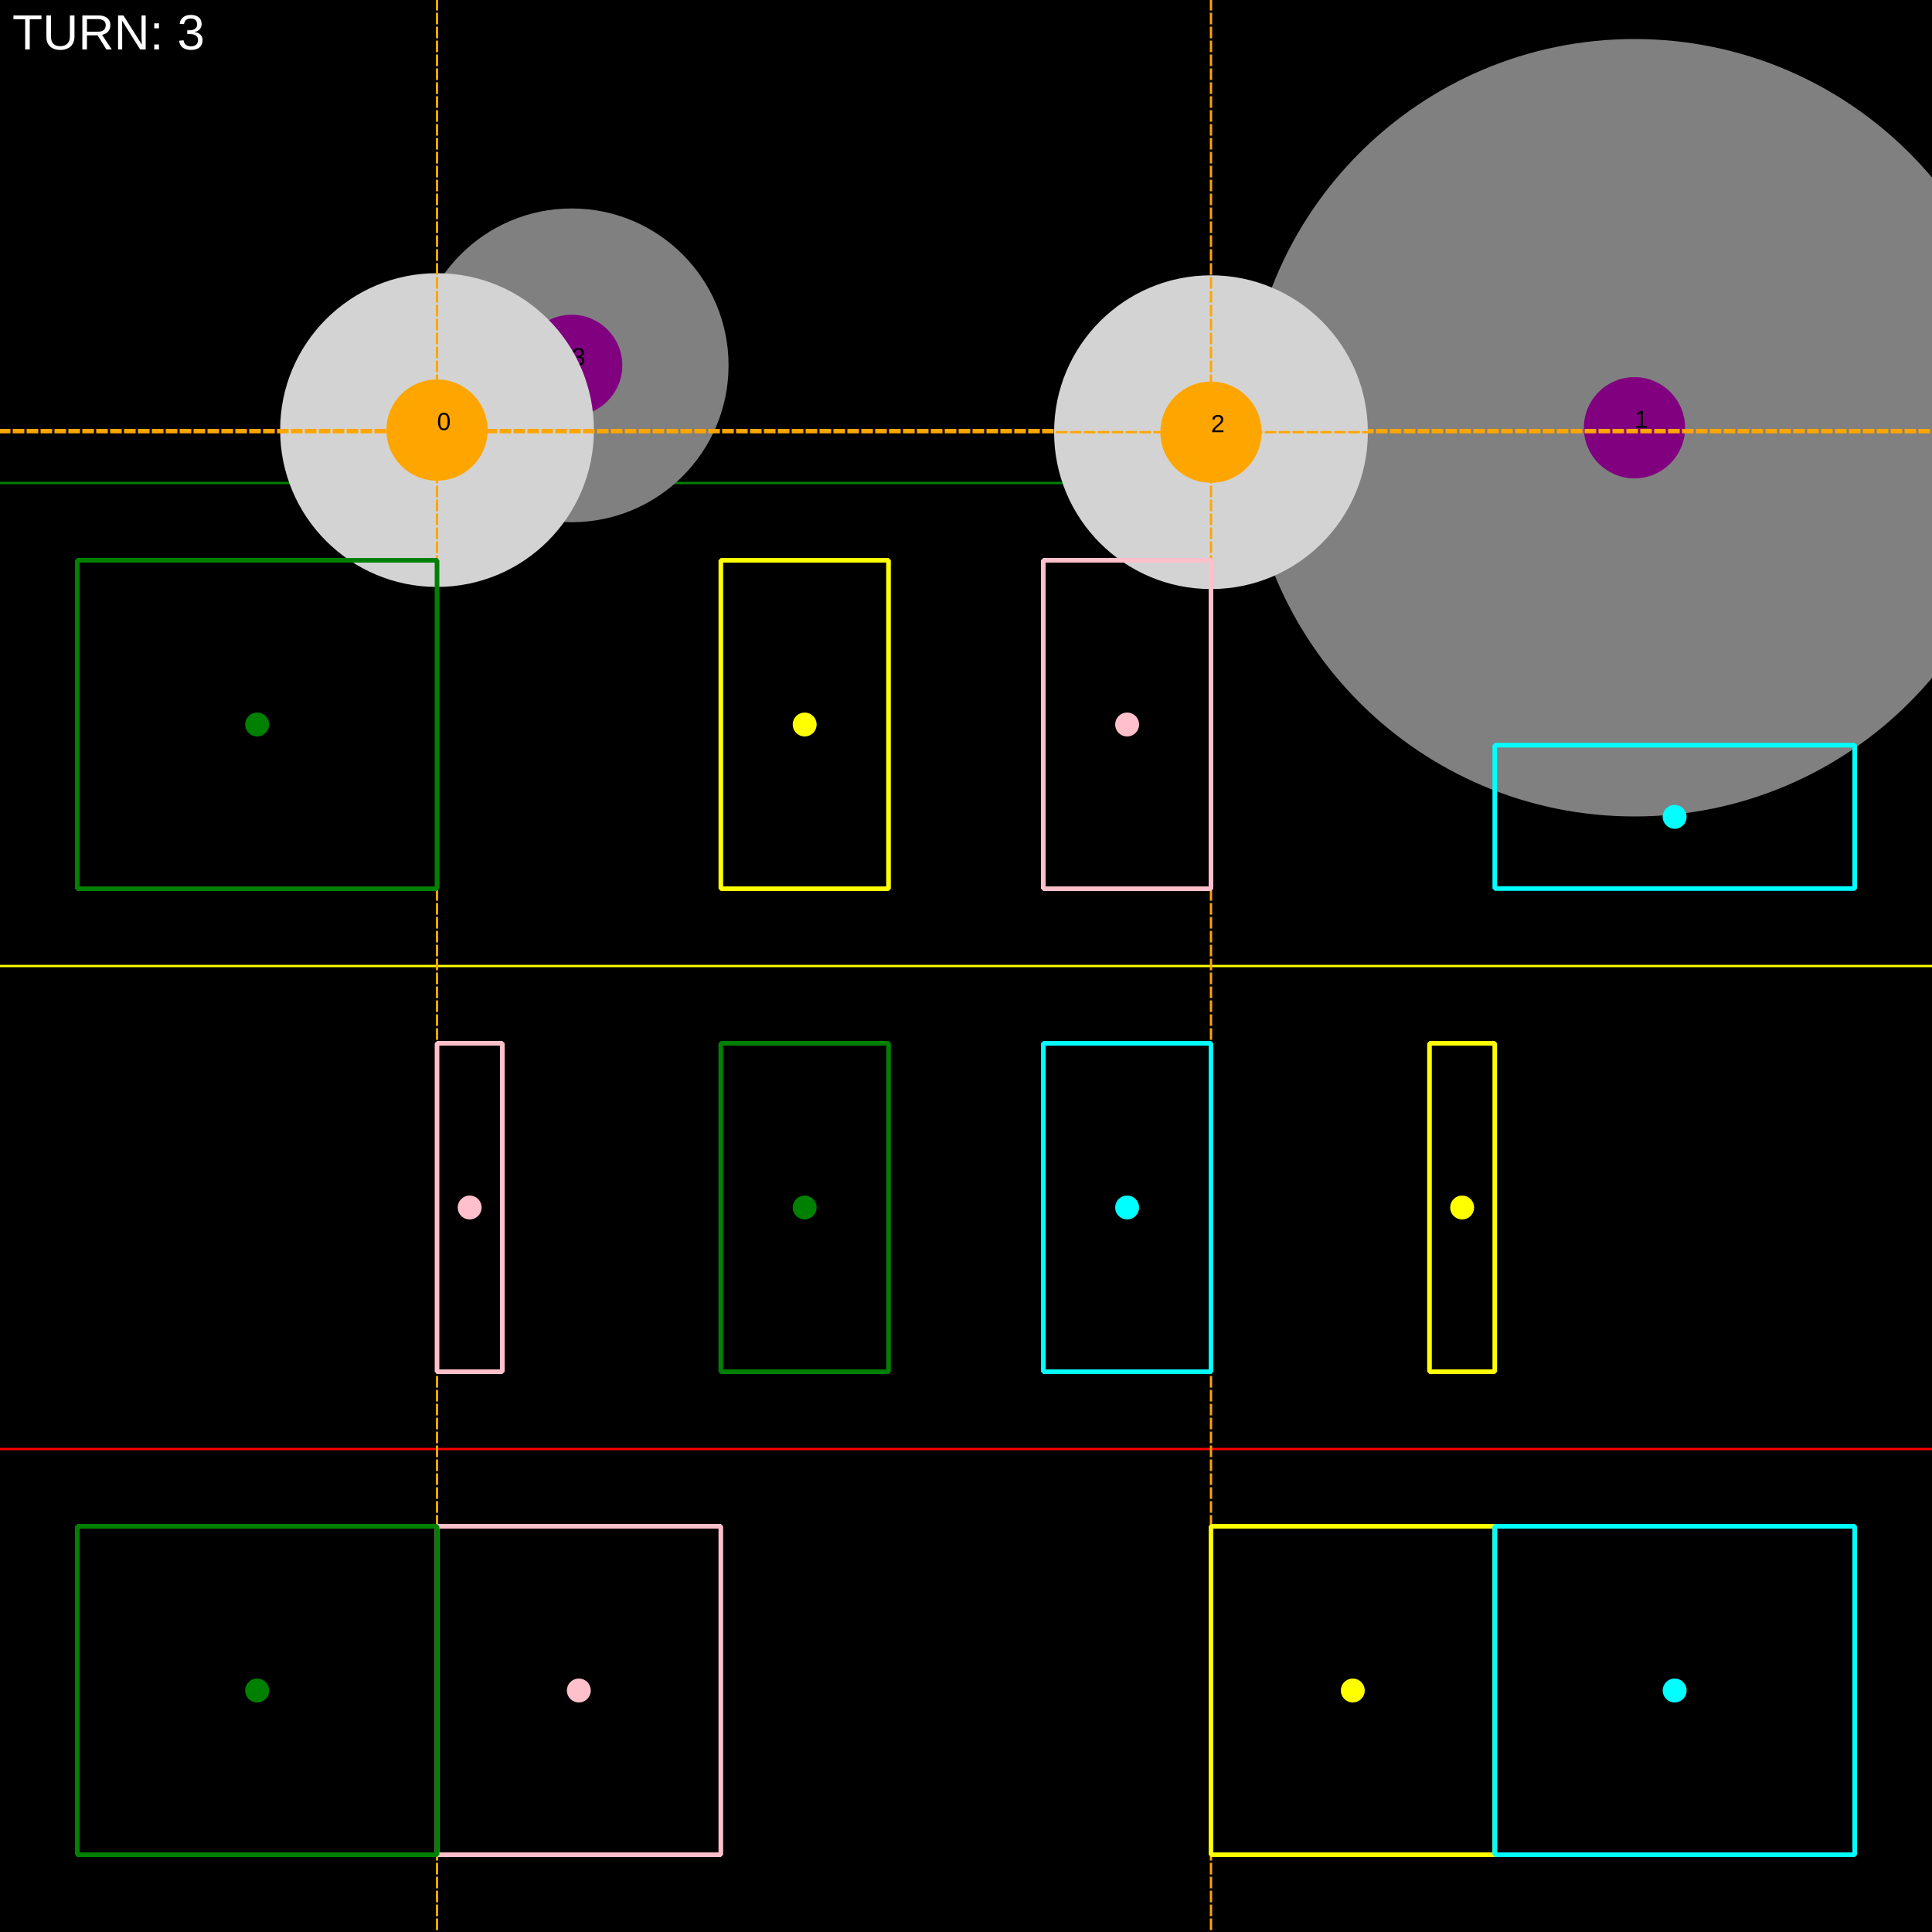
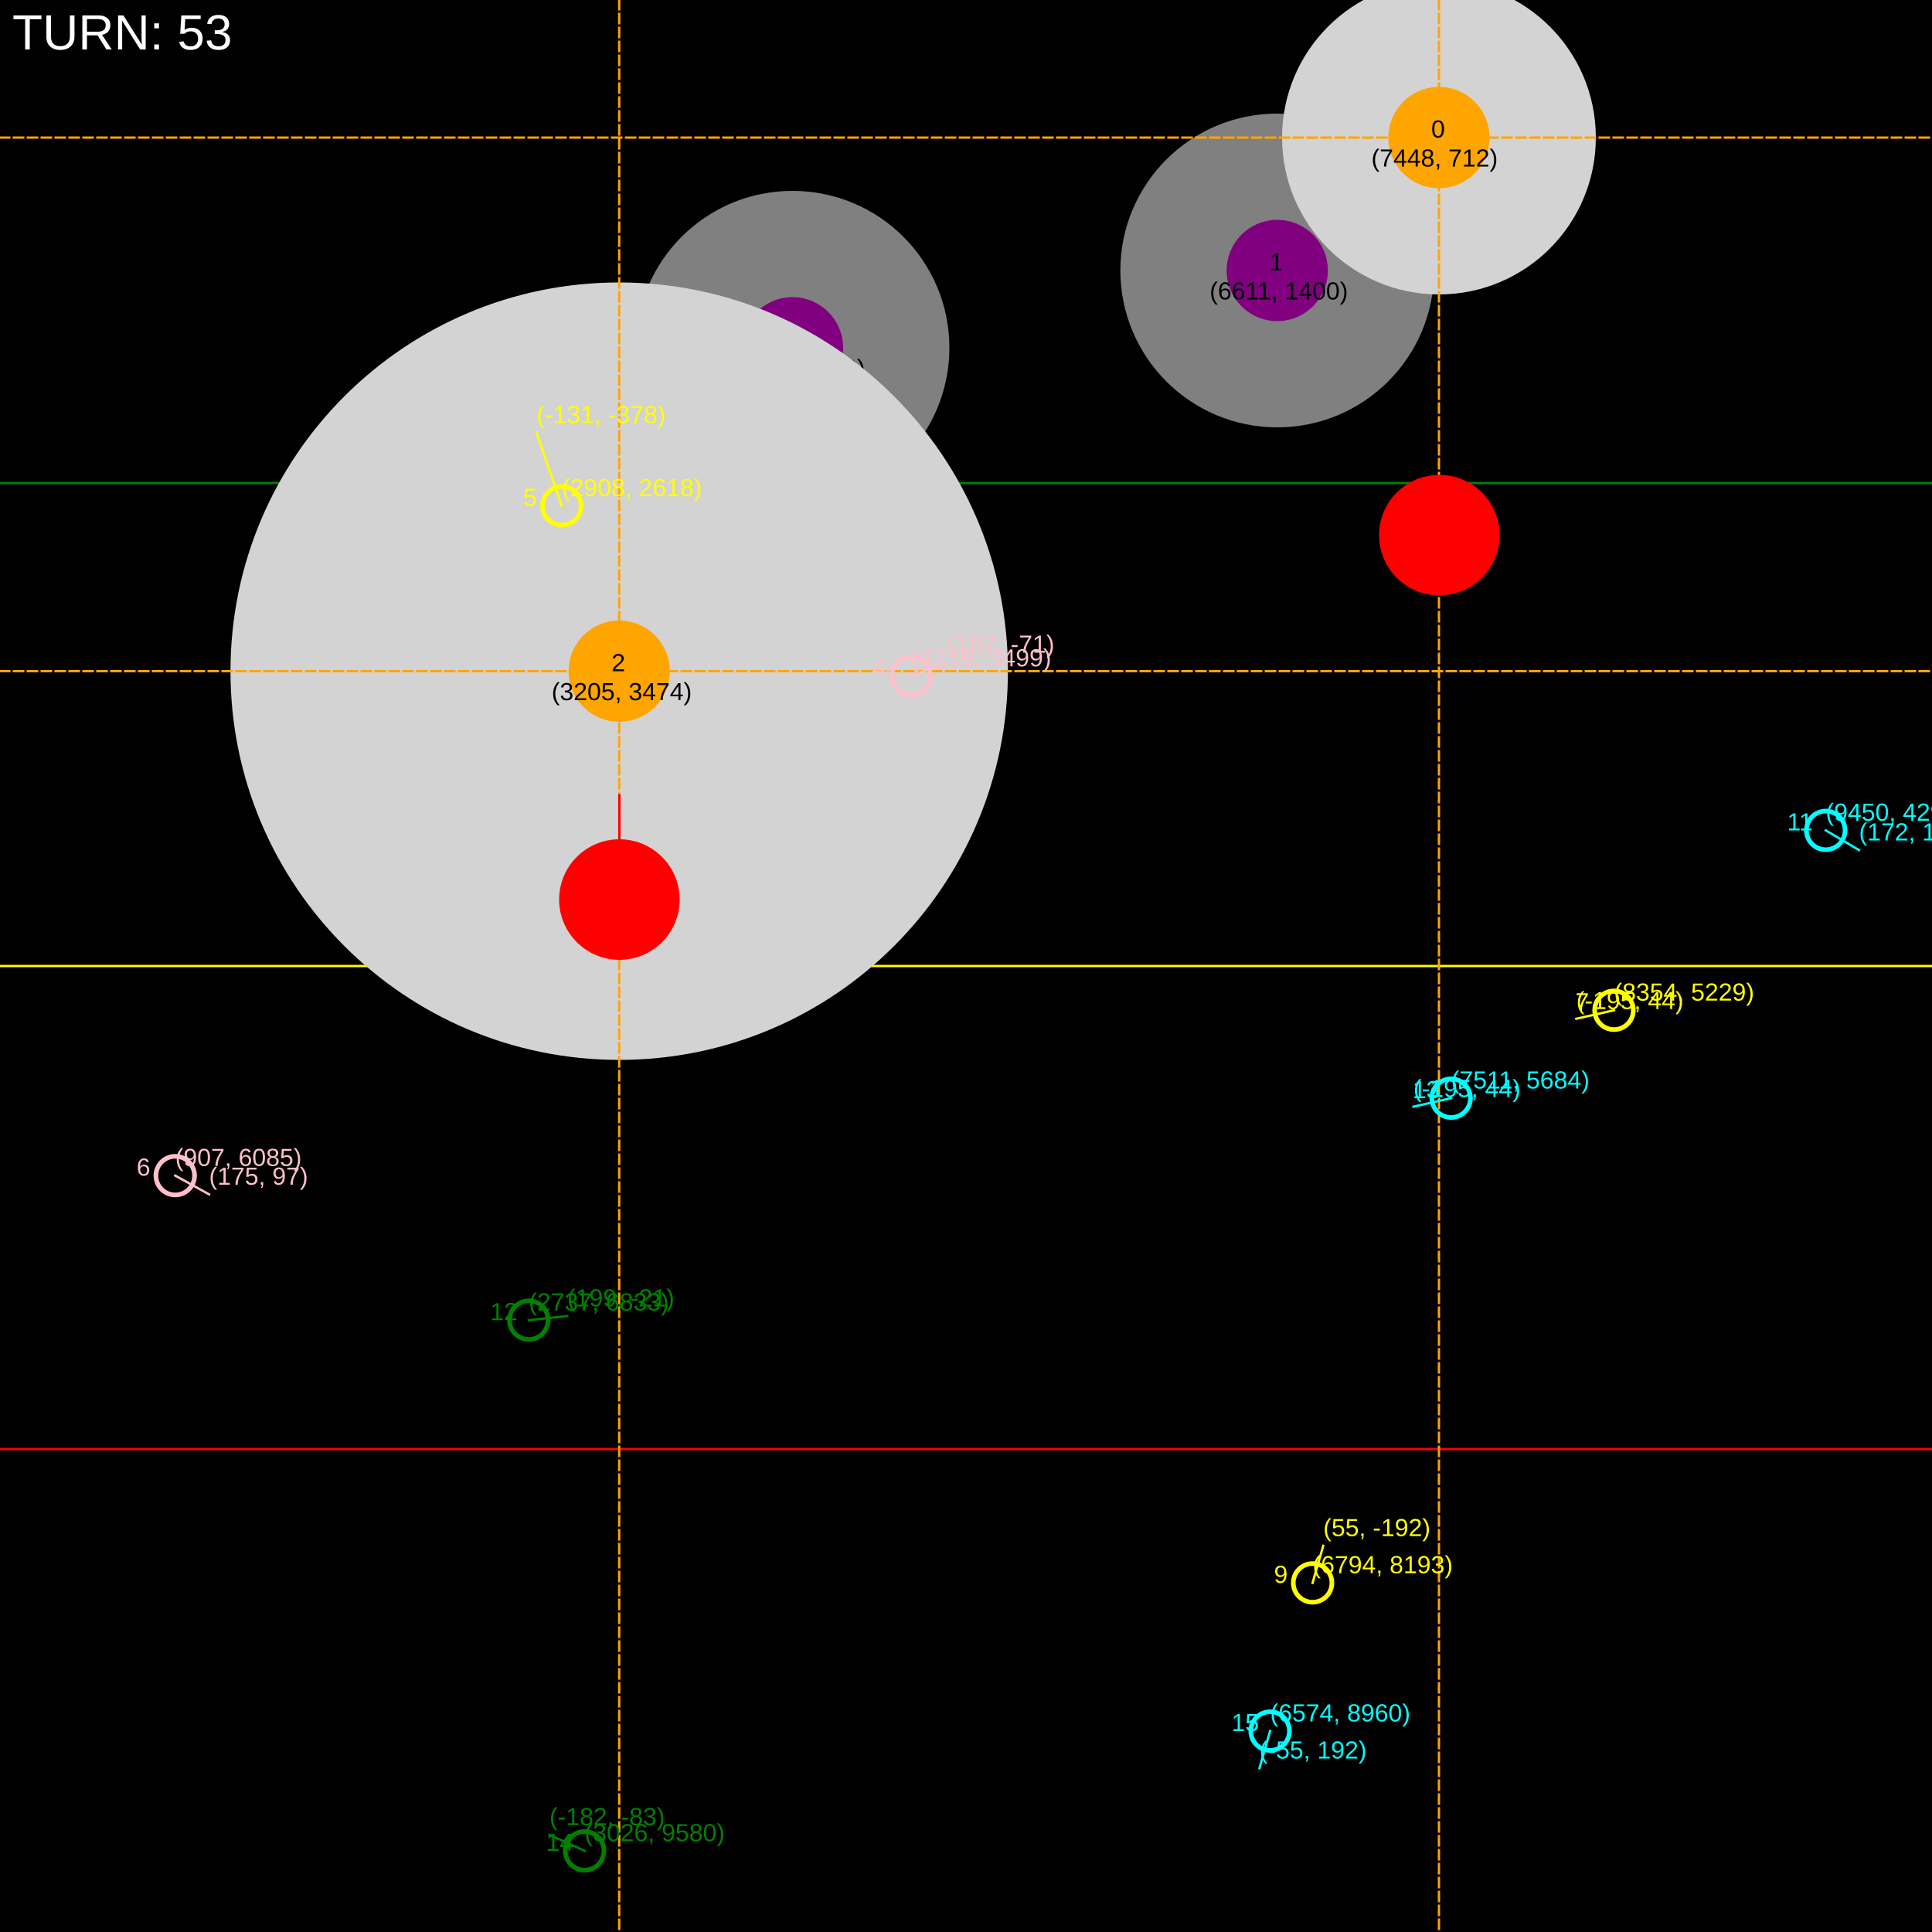
<svg xmlns="http://www.w3.org/2000/svg" width="3527.78mm" height="3527.78mm" viewBox="0 0 10000 10000" version="1.2" baseProfile="tiny">
  <defs>
</defs>
  <g fill="none" stroke="black" stroke-width="1" fill-rule="evenodd" stroke-linecap="square" stroke-linejoin="bevel">
    <g fill="#000000" fill-opacity="1" stroke="none" transform="matrix(1,0,0,1,0,0)" font-family="Segoe UI" font-size="9" font-weight="400" font-style="normal">
      <rect x="0" y="0" width="10000" height="10000" />
    </g>
    <g fill="none" stroke="#008000" stroke-opacity="1" stroke-width="12" stroke-linecap="square" stroke-linejoin="bevel" transform="matrix(1,0,0,1,0,0)" font-family="Segoe UI" font-size="9" font-weight="400" font-style="normal">
      <polyline fill="none" vector-effect="none" points="0,2500 9999,2500 " />
    </g>
    <g fill="none" stroke="#ffff00" stroke-opacity="1" stroke-width="12" stroke-linecap="square" stroke-linejoin="bevel" transform="matrix(1,0,0,1,0,0)" font-family="Segoe UI" font-size="9" font-weight="400" font-style="normal">
      <polyline fill="none" vector-effect="none" points="0,5000 9999,5000 " />
    </g>
    <g fill="none" stroke="#ff0000" stroke-opacity="1" stroke-width="12" stroke-linecap="square" stroke-linejoin="bevel" transform="matrix(1,0,0,1,0,0)" font-family="Segoe UI" font-size="9" font-weight="400" font-style="normal">
      <polyline fill="none" vector-effect="none" points="0,7500 9999,7500 " />
    </g>
    <g fill="none" stroke="#ffffff" stroke-opacity="1" stroke-width="1" stroke-linecap="square" stroke-linejoin="bevel" transform="matrix(1,0,0,1,0,0)" font-family="Arial" font-size="256" font-weight="400" font-style="normal">
-       <text fill="#ffffff" fill-opacity="1" stroke="none" xml:space="preserve" x="64" y="256" font-family="Arial" font-size="256" font-weight="400" font-style="normal">TURN: 3</text>
+       <text fill="#ffffff" fill-opacity="1" stroke="none" xml:space="preserve" x="64" y="256" font-family="Arial" font-size="256" font-weight="400" font-style="normal">TURN: 53</text>
    </g>
    <g fill="#808080" fill-opacity="1" stroke="#808080" stroke-opacity="1" stroke-width="24" stroke-linecap="square" stroke-linejoin="bevel" transform="matrix(1,0,0,1,0,0)" font-family="Arial" font-size="256" font-weight="400" font-style="normal">
-       <circle cx="8460" cy="2214" r="2000" />
+       <circle cx="6611" cy="1400" r="800" />
    </g>
    <g fill="#800080" fill-opacity="1" stroke="#800080" stroke-opacity="1" stroke-width="24" stroke-linecap="square" stroke-linejoin="bevel" transform="matrix(1,0,0,1,0,0)" font-family="Arial" font-size="256" font-weight="400" font-style="normal">
-       <circle cx="8460" cy="2214" r="250" />
-     </g>
-     <g fill="#800080" fill-opacity="1" stroke="#000000" stroke-opacity="1" stroke-width="1" stroke-linecap="square" stroke-linejoin="bevel" transform="matrix(1,0,0,1,0,0)" font-family="Arial" font-size="128" font-weight="400" font-style="normal">
-       <text fill="#000000" fill-opacity="1" stroke="none" xml:space="preserve" x="8460" y="2214" font-family="Arial" font-size="128" font-weight="400" font-style="normal">1</text>
+       <circle cx="6611" cy="1400" r="250" />
+     </g>
+     <g fill="#800080" fill-opacity="1" stroke="#000000" stroke-opacity="1" stroke-width="1" stroke-linecap="square" stroke-linejoin="bevel" transform="matrix(1,0,0,1,0,0)" font-family="Arial" font-size="128" font-weight="400" font-style="normal">
+       <text fill="#000000" fill-opacity="1" stroke="none" xml:space="preserve" x="6571" y="1400" font-family="Arial" font-size="128" font-weight="400" font-style="normal">1</text>
+     </g>
+     <g fill="#800080" fill-opacity="1" stroke="#000000" stroke-opacity="1" stroke-width="1" stroke-linecap="square" stroke-linejoin="bevel" transform="matrix(1,0,0,1,0,0)" font-family="Arial" font-size="128" font-weight="400" font-style="normal">
+       <text fill="#000000" fill-opacity="1" stroke="none" xml:space="preserve" x="6261" y="1550" font-family="Arial" font-size="128" font-weight="400" font-style="normal">(6611, 1400)</text>
    </g>
    <g fill="#808080" fill-opacity="1" stroke="#808080" stroke-opacity="1" stroke-width="24" stroke-linecap="square" stroke-linejoin="bevel" transform="matrix(1,0,0,1,0,0)" font-family="Arial" font-size="128" font-weight="400" font-style="normal">
-       <circle cx="2959" cy="1891" r="800" />
+       <circle cx="4102" cy="1800" r="800" />
    </g>
    <g fill="#800080" fill-opacity="1" stroke="#800080" stroke-opacity="1" stroke-width="24" stroke-linecap="square" stroke-linejoin="bevel" transform="matrix(1,0,0,1,0,0)" font-family="Arial" font-size="128" font-weight="400" font-style="normal">
-       <circle cx="2959" cy="1891" r="250" />
-     </g>
-     <g fill="#800080" fill-opacity="1" stroke="#000000" stroke-opacity="1" stroke-width="1" stroke-linecap="square" stroke-linejoin="bevel" transform="matrix(1,0,0,1,0,0)" font-family="Arial" font-size="128" font-weight="400" font-style="normal">
-       <text fill="#000000" fill-opacity="1" stroke="none" xml:space="preserve" x="2959" y="1891" font-family="Arial" font-size="128" font-weight="400" font-style="normal">3</text>
+       <circle cx="4102" cy="1800" r="250" />
+     </g>
+     <g fill="#800080" fill-opacity="1" stroke="#000000" stroke-opacity="1" stroke-width="1" stroke-linecap="square" stroke-linejoin="bevel" transform="matrix(1,0,0,1,0,0)" font-family="Arial" font-size="128" font-weight="400" font-style="normal">
+       <text fill="#000000" fill-opacity="1" stroke="none" xml:space="preserve" x="4062" y="1800" font-family="Arial" font-size="128" font-weight="400" font-style="normal">3</text>
+     </g>
+     <g fill="#800080" fill-opacity="1" stroke="#000000" stroke-opacity="1" stroke-width="1" stroke-linecap="square" stroke-linejoin="bevel" transform="matrix(1,0,0,1,0,0)" font-family="Arial" font-size="128" font-weight="400" font-style="normal">
+       <text fill="#000000" fill-opacity="1" stroke="none" xml:space="preserve" x="3752" y="1950" font-family="Arial" font-size="128" font-weight="400" font-style="normal">(4102, 1800)</text>
    </g>
    <g fill="#d3d3d3" fill-opacity="1" stroke="#d3d3d3" stroke-opacity="1" stroke-width="24" stroke-linecap="square" stroke-linejoin="bevel" transform="matrix(1,0,0,1,0,0)" font-family="Arial" font-size="128" font-weight="400" font-style="normal">
-       <circle cx="2262" cy="2226" r="800" />
+       <circle cx="7448" cy="712" r="800" />
    </g>
    <g fill="#ffa500" fill-opacity="1" stroke="#ffa500" stroke-opacity="1" stroke-width="24" stroke-linecap="square" stroke-linejoin="bevel" transform="matrix(1,0,0,1,0,0)" font-family="Arial" font-size="128" font-weight="400" font-style="normal">
-       <circle cx="2262" cy="2226" r="250" />
+       <circle cx="7448" cy="712" r="250" />
    </g>
    <g fill="#ffa500" fill-opacity="1" stroke="#ffa500" stroke-opacity="1" stroke-dasharray="48,24" stroke-dashoffset="0" stroke-width="12" stroke-linecap="square" stroke-linejoin="bevel" transform="matrix(1,0,0,1,0,0)" font-family="Arial" font-size="128" font-weight="400" font-style="normal">
-       <polyline fill="none" vector-effect="none" points="0,2226 9999,2226 " />
-       <polyline fill="none" vector-effect="none" points="2262,0 2262,9999 " />
-     </g>
-     <g fill="#ffa500" fill-opacity="1" stroke="#000000" stroke-opacity="1" stroke-width="1" stroke-linecap="square" stroke-linejoin="bevel" transform="matrix(1,0,0,1,0,0)" font-family="Arial" font-size="128" font-weight="400" font-style="normal">
-       <text fill="#000000" fill-opacity="1" stroke="none" xml:space="preserve" x="2262" y="2226" font-family="Arial" font-size="128" font-weight="400" font-style="normal">0</text>
+       <polyline fill="none" vector-effect="none" points="0,712 9999,712 " />
+       <polyline fill="none" vector-effect="none" points="7448,0 7448,9999 " />
+     </g>
+     <g fill="#ffa500" fill-opacity="1" stroke="#000000" stroke-opacity="1" stroke-width="1" stroke-linecap="square" stroke-linejoin="bevel" transform="matrix(1,0,0,1,0,0)" font-family="Arial" font-size="128" font-weight="400" font-style="normal">
+       <text fill="#000000" fill-opacity="1" stroke="none" xml:space="preserve" x="7408" y="712" font-family="Arial" font-size="128" font-weight="400" font-style="normal">0</text>
+     </g>
+     <g fill="#ffa500" fill-opacity="1" stroke="#000000" stroke-opacity="1" stroke-width="1" stroke-linecap="square" stroke-linejoin="bevel" transform="matrix(1,0,0,1,0,0)" font-family="Arial" font-size="128" font-weight="400" font-style="normal">
+       <text fill="#000000" fill-opacity="1" stroke="none" xml:space="preserve" x="7098" y="862" font-family="Arial" font-size="128" font-weight="400" font-style="normal">(7448, 712)</text>
    </g>
    <g fill="#d3d3d3" fill-opacity="1" stroke="#d3d3d3" stroke-opacity="1" stroke-width="24" stroke-linecap="square" stroke-linejoin="bevel" transform="matrix(1,0,0,1,0,0)" font-family="Arial" font-size="128" font-weight="400" font-style="normal">
-       <circle cx="6268" cy="2237" r="800" />
+       <circle cx="3205" cy="3474" r="2000" />
    </g>
    <g fill="#ffa500" fill-opacity="1" stroke="#ffa500" stroke-opacity="1" stroke-width="24" stroke-linecap="square" stroke-linejoin="bevel" transform="matrix(1,0,0,1,0,0)" font-family="Arial" font-size="128" font-weight="400" font-style="normal">
-       <circle cx="6268" cy="2237" r="250" />
+       <circle cx="3205" cy="3474" r="250" />
    </g>
    <g fill="#ffa500" fill-opacity="1" stroke="#ffa500" stroke-opacity="1" stroke-dasharray="48,24" stroke-dashoffset="0" stroke-width="12" stroke-linecap="square" stroke-linejoin="bevel" transform="matrix(1,0,0,1,0,0)" font-family="Arial" font-size="128" font-weight="400" font-style="normal">
-       <polyline fill="none" vector-effect="none" points="0,2237 9999,2237 " />
-       <polyline fill="none" vector-effect="none" points="6268,0 6268,9999 " />
-     </g>
-     <g fill="#ffa500" fill-opacity="1" stroke="#000000" stroke-opacity="1" stroke-width="1" stroke-linecap="square" stroke-linejoin="bevel" transform="matrix(1,0,0,1,0,0)" font-family="Arial" font-size="128" font-weight="400" font-style="normal">
-       <text fill="#000000" fill-opacity="1" stroke="none" xml:space="preserve" x="6268" y="2237" font-family="Arial" font-size="128" font-weight="400" font-style="normal">2</text>
+       <polyline fill="none" vector-effect="none" points="0,3474 9999,3474 " />
+       <polyline fill="none" vector-effect="none" points="3205,0 3205,9999 " />
+     </g>
+     <g fill="#ffa500" fill-opacity="1" stroke="#000000" stroke-opacity="1" stroke-width="1" stroke-linecap="square" stroke-linejoin="bevel" transform="matrix(1,0,0,1,0,0)" font-family="Arial" font-size="128" font-weight="400" font-style="normal">
+       <text fill="#000000" fill-opacity="1" stroke="none" xml:space="preserve" x="3165" y="3474" font-family="Arial" font-size="128" font-weight="400" font-style="normal">2</text>
+     </g>
+     <g fill="#ffa500" fill-opacity="1" stroke="#000000" stroke-opacity="1" stroke-width="1" stroke-linecap="square" stroke-linejoin="bevel" transform="matrix(1,0,0,1,0,0)" font-family="Arial" font-size="128" font-weight="400" font-style="normal">
+       <text fill="#000000" fill-opacity="1" stroke="none" xml:space="preserve" x="2855" y="3624" font-family="Arial" font-size="128" font-weight="400" font-style="normal">(3205, 3474)</text>
    </g>
    <g fill="#000000" fill-opacity="0" stroke="#ffc0cb" stroke-opacity="1" stroke-width="24" stroke-linecap="square" stroke-linejoin="bevel" transform="matrix(1,0,0,1,0,0)" font-family="Arial" font-size="128" font-weight="400" font-style="normal">
-       <rect x="5400" y="2900" width="868" height="1700" />
-     </g>
-     <g fill="#ffc0cb" fill-opacity="1" stroke="#ffc0cb" stroke-opacity="1" stroke-width="24" stroke-linecap="square" stroke-linejoin="bevel" transform="matrix(1,0,0,1,0,0)" font-family="Arial" font-size="128" font-weight="400" font-style="normal">
-       <circle cx="5834" cy="3750" r="50" />
+       <circle cx="4716" cy="3499" r="100" />
+     </g>
+     <g fill="#000000" fill-opacity="0" stroke="#ffc0cb" stroke-opacity="1" stroke-width="1" stroke-linecap="square" stroke-linejoin="bevel" transform="matrix(1,0,0,1,0,0)" font-family="Arial" font-size="128" font-weight="400" font-style="normal">
+       <text fill="#ffc0cb" fill-opacity="1" stroke="none" xml:space="preserve" x="4516" y="3499" font-family="Arial" font-size="128" font-weight="400" font-style="normal">4</text>
+     </g>
+     <g fill="#000000" fill-opacity="0" stroke="#ffc0cb" stroke-opacity="1" stroke-width="1" stroke-linecap="square" stroke-linejoin="bevel" transform="matrix(1,0,0,1,0,0)" font-family="Arial" font-size="128" font-weight="400" font-style="normal">
+       <text fill="#ffc0cb" fill-opacity="1" stroke="none" xml:space="preserve" x="4716" y="3449" font-family="Arial" font-size="128" font-weight="400" font-style="normal">(4716, 3499)</text>
+     </g>
+     <g fill="#000000" fill-opacity="0" stroke="#ffc0cb" stroke-opacity="1" stroke-width="12" stroke-linecap="square" stroke-linejoin="bevel" transform="matrix(1,0,0,1,0,0)" font-family="Arial" font-size="128" font-weight="400" font-style="normal">
+       <polyline fill="none" vector-effect="none" points="4716,3499 4903,3428 " />
+     </g>
+     <g fill="#000000" fill-opacity="0" stroke="#ffc0cb" stroke-opacity="1" stroke-width="1" stroke-linecap="square" stroke-linejoin="bevel" transform="matrix(1,0,0,1,0,0)" font-family="Arial" font-size="128" font-weight="400" font-style="normal">
+       <text fill="#ffc0cb" fill-opacity="1" stroke="none" xml:space="preserve" x="4903" y="3378" font-family="Arial" font-size="128" font-weight="400" font-style="normal">(187, -71)</text>
    </g>
    <g fill="#000000" fill-opacity="0" stroke="#ffff00" stroke-opacity="1" stroke-width="24" stroke-linecap="square" stroke-linejoin="bevel" transform="matrix(1,0,0,1,0,0)" font-family="Arial" font-size="128" font-weight="400" font-style="normal">
-       <rect x="3731" y="2900" width="868" height="1700" />
-     </g>
-     <g fill="#ffff00" fill-opacity="1" stroke="#ffff00" stroke-opacity="1" stroke-width="24" stroke-linecap="square" stroke-linejoin="bevel" transform="matrix(1,0,0,1,0,0)" font-family="Arial" font-size="128" font-weight="400" font-style="normal">
-       <circle cx="4165" cy="3750" r="50" />
+       <circle cx="2908" cy="2618" r="100" />
+     </g>
+     <g fill="#000000" fill-opacity="0" stroke="#ffff00" stroke-opacity="1" stroke-width="1" stroke-linecap="square" stroke-linejoin="bevel" transform="matrix(1,0,0,1,0,0)" font-family="Arial" font-size="128" font-weight="400" font-style="normal">
+       <text fill="#ffff00" fill-opacity="1" stroke="none" xml:space="preserve" x="2708" y="2618" font-family="Arial" font-size="128" font-weight="400" font-style="normal">5</text>
+     </g>
+     <g fill="#000000" fill-opacity="0" stroke="#ffff00" stroke-opacity="1" stroke-width="1" stroke-linecap="square" stroke-linejoin="bevel" transform="matrix(1,0,0,1,0,0)" font-family="Arial" font-size="128" font-weight="400" font-style="normal">
+       <text fill="#ffff00" fill-opacity="1" stroke="none" xml:space="preserve" x="2908" y="2568" font-family="Arial" font-size="128" font-weight="400" font-style="normal">(2908, 2618)</text>
+     </g>
+     <g fill="#000000" fill-opacity="0" stroke="#ffff00" stroke-opacity="1" stroke-width="12" stroke-linecap="square" stroke-linejoin="bevel" transform="matrix(1,0,0,1,0,0)" font-family="Arial" font-size="128" font-weight="400" font-style="normal">
+       <polyline fill="none" vector-effect="none" points="2908,2618 2777,2240 " />
+     </g>
+     <g fill="#000000" fill-opacity="0" stroke="#ffff00" stroke-opacity="1" stroke-width="1" stroke-linecap="square" stroke-linejoin="bevel" transform="matrix(1,0,0,1,0,0)" font-family="Arial" font-size="128" font-weight="400" font-style="normal">
+       <text fill="#ffff00" fill-opacity="1" stroke="none" xml:space="preserve" x="2777" y="2190" font-family="Arial" font-size="128" font-weight="400" font-style="normal">(-131, -378)</text>
    </g>
    <g fill="#000000" fill-opacity="0" stroke="#ffc0cb" stroke-opacity="1" stroke-width="24" stroke-linecap="square" stroke-linejoin="bevel" transform="matrix(1,0,0,1,0,0)" font-family="Arial" font-size="128" font-weight="400" font-style="normal">
-       <rect x="2262" y="5400" width="338" height="1700" />
-     </g>
-     <g fill="#ffc0cb" fill-opacity="1" stroke="#ffc0cb" stroke-opacity="1" stroke-width="24" stroke-linecap="square" stroke-linejoin="bevel" transform="matrix(1,0,0,1,0,0)" font-family="Arial" font-size="128" font-weight="400" font-style="normal">
-       <circle cx="2431" cy="6250" r="50" />
+       <circle cx="907" cy="6085" r="100" />
+     </g>
+     <g fill="#000000" fill-opacity="0" stroke="#ffc0cb" stroke-opacity="1" stroke-width="1" stroke-linecap="square" stroke-linejoin="bevel" transform="matrix(1,0,0,1,0,0)" font-family="Arial" font-size="128" font-weight="400" font-style="normal">
+       <text fill="#ffc0cb" fill-opacity="1" stroke="none" xml:space="preserve" x="707" y="6085" font-family="Arial" font-size="128" font-weight="400" font-style="normal">6</text>
+     </g>
+     <g fill="#000000" fill-opacity="0" stroke="#ffc0cb" stroke-opacity="1" stroke-width="1" stroke-linecap="square" stroke-linejoin="bevel" transform="matrix(1,0,0,1,0,0)" font-family="Arial" font-size="128" font-weight="400" font-style="normal">
+       <text fill="#ffc0cb" fill-opacity="1" stroke="none" xml:space="preserve" x="907" y="6035" font-family="Arial" font-size="128" font-weight="400" font-style="normal">(907, 6085)</text>
+     </g>
+     <g fill="#000000" fill-opacity="0" stroke="#ffc0cb" stroke-opacity="1" stroke-width="12" stroke-linecap="square" stroke-linejoin="bevel" transform="matrix(1,0,0,1,0,0)" font-family="Arial" font-size="128" font-weight="400" font-style="normal">
+       <polyline fill="none" vector-effect="none" points="907,6085 1082,6182 " />
+     </g>
+     <g fill="#000000" fill-opacity="0" stroke="#ffc0cb" stroke-opacity="1" stroke-width="1" stroke-linecap="square" stroke-linejoin="bevel" transform="matrix(1,0,0,1,0,0)" font-family="Arial" font-size="128" font-weight="400" font-style="normal">
+       <text fill="#ffc0cb" fill-opacity="1" stroke="none" xml:space="preserve" x="1082" y="6132" font-family="Arial" font-size="128" font-weight="400" font-style="normal">(175, 97)</text>
    </g>
    <g fill="#000000" fill-opacity="0" stroke="#ffff00" stroke-opacity="1" stroke-width="24" stroke-linecap="square" stroke-linejoin="bevel" transform="matrix(1,0,0,1,0,0)" font-family="Arial" font-size="128" font-weight="400" font-style="normal">
-       <rect x="7399" y="5400" width="338" height="1700" />
-     </g>
-     <g fill="#ffff00" fill-opacity="1" stroke="#ffff00" stroke-opacity="1" stroke-width="24" stroke-linecap="square" stroke-linejoin="bevel" transform="matrix(1,0,0,1,0,0)" font-family="Arial" font-size="128" font-weight="400" font-style="normal">
-       <circle cx="7568" cy="6250" r="50" />
-     </g>
-     <g fill="#000000" fill-opacity="0" stroke="#ffc0cb" stroke-opacity="1" stroke-width="24" stroke-linecap="square" stroke-linejoin="bevel" transform="matrix(1,0,0,1,0,0)" font-family="Arial" font-size="128" font-weight="400" font-style="normal">
-       <rect x="2262" y="7900" width="1469" height="1700" />
-     </g>
-     <g fill="#ffc0cb" fill-opacity="1" stroke="#ffc0cb" stroke-opacity="1" stroke-width="24" stroke-linecap="square" stroke-linejoin="bevel" transform="matrix(1,0,0,1,0,0)" font-family="Arial" font-size="128" font-weight="400" font-style="normal">
-       <circle cx="2996" cy="8750" r="50" />
+       <circle cx="8354" cy="5229" r="100" />
+     </g>
+     <g fill="#000000" fill-opacity="0" stroke="#ffff00" stroke-opacity="1" stroke-width="1" stroke-linecap="square" stroke-linejoin="bevel" transform="matrix(1,0,0,1,0,0)" font-family="Arial" font-size="128" font-weight="400" font-style="normal">
+       <text fill="#ffff00" fill-opacity="1" stroke="none" xml:space="preserve" x="8154" y="5229" font-family="Arial" font-size="128" font-weight="400" font-style="normal">7</text>
+     </g>
+     <g fill="#000000" fill-opacity="0" stroke="#ffff00" stroke-opacity="1" stroke-width="1" stroke-linecap="square" stroke-linejoin="bevel" transform="matrix(1,0,0,1,0,0)" font-family="Arial" font-size="128" font-weight="400" font-style="normal">
+       <text fill="#ffff00" fill-opacity="1" stroke="none" xml:space="preserve" x="8354" y="5179" font-family="Arial" font-size="128" font-weight="400" font-style="normal">(8354, 5229)</text>
+     </g>
+     <g fill="#000000" fill-opacity="0" stroke="#ffff00" stroke-opacity="1" stroke-width="12" stroke-linecap="square" stroke-linejoin="bevel" transform="matrix(1,0,0,1,0,0)" font-family="Arial" font-size="128" font-weight="400" font-style="normal">
+       <polyline fill="none" vector-effect="none" points="8354,5229 8159,5273 " />
+     </g>
+     <g fill="#000000" fill-opacity="0" stroke="#ffff00" stroke-opacity="1" stroke-width="1" stroke-linecap="square" stroke-linejoin="bevel" transform="matrix(1,0,0,1,0,0)" font-family="Arial" font-size="128" font-weight="400" font-style="normal">
+       <text fill="#ffff00" fill-opacity="1" stroke="none" xml:space="preserve" x="8159" y="5223" font-family="Arial" font-size="128" font-weight="400" font-style="normal">(-195, 44)</text>
    </g>
    <g fill="#000000" fill-opacity="0" stroke="#ffff00" stroke-opacity="1" stroke-width="24" stroke-linecap="square" stroke-linejoin="bevel" transform="matrix(1,0,0,1,0,0)" font-family="Arial" font-size="128" font-weight="400" font-style="normal">
-       <rect x="6268" y="7900" width="1469" height="1700" />
-     </g>
-     <g fill="#ffff00" fill-opacity="1" stroke="#ffff00" stroke-opacity="1" stroke-width="24" stroke-linecap="square" stroke-linejoin="bevel" transform="matrix(1,0,0,1,0,0)" font-family="Arial" font-size="128" font-weight="400" font-style="normal">
-       <circle cx="7002" cy="8750" r="50" />
+       <circle cx="6794" cy="8193" r="100" />
+     </g>
+     <g fill="#000000" fill-opacity="0" stroke="#ffff00" stroke-opacity="1" stroke-width="1" stroke-linecap="square" stroke-linejoin="bevel" transform="matrix(1,0,0,1,0,0)" font-family="Arial" font-size="128" font-weight="400" font-style="normal">
+       <text fill="#ffff00" fill-opacity="1" stroke="none" xml:space="preserve" x="6594" y="8193" font-family="Arial" font-size="128" font-weight="400" font-style="normal">9</text>
+     </g>
+     <g fill="#000000" fill-opacity="0" stroke="#ffff00" stroke-opacity="1" stroke-width="1" stroke-linecap="square" stroke-linejoin="bevel" transform="matrix(1,0,0,1,0,0)" font-family="Arial" font-size="128" font-weight="400" font-style="normal">
+       <text fill="#ffff00" fill-opacity="1" stroke="none" xml:space="preserve" x="6794" y="8143" font-family="Arial" font-size="128" font-weight="400" font-style="normal">(6794, 8193)</text>
+     </g>
+     <g fill="#000000" fill-opacity="0" stroke="#ffff00" stroke-opacity="1" stroke-width="12" stroke-linecap="square" stroke-linejoin="bevel" transform="matrix(1,0,0,1,0,0)" font-family="Arial" font-size="128" font-weight="400" font-style="normal">
+       <polyline fill="none" vector-effect="none" points="6794,8193 6849,8001 " />
+     </g>
+     <g fill="#000000" fill-opacity="0" stroke="#ffff00" stroke-opacity="1" stroke-width="1" stroke-linecap="square" stroke-linejoin="bevel" transform="matrix(1,0,0,1,0,0)" font-family="Arial" font-size="128" font-weight="400" font-style="normal">
+       <text fill="#ffff00" fill-opacity="1" stroke="none" xml:space="preserve" x="6849" y="7951" font-family="Arial" font-size="128" font-weight="400" font-style="normal">(55, -192)</text>
+     </g>
+     <g fill="#000000" fill-opacity="0" stroke="#00ffff" stroke-opacity="1" stroke-width="24" stroke-linecap="square" stroke-linejoin="bevel" transform="matrix(1,0,0,1,0,0)" font-family="Arial" font-size="128" font-weight="400" font-style="normal">
+       <circle cx="9450" cy="4298" r="100" />
+     </g>
+     <g fill="#000000" fill-opacity="0" stroke="#00ffff" stroke-opacity="1" stroke-width="1" stroke-linecap="square" stroke-linejoin="bevel" transform="matrix(1,0,0,1,0,0)" font-family="Arial" font-size="128" font-weight="400" font-style="normal">
+       <text fill="#00ffff" fill-opacity="1" stroke="none" xml:space="preserve" x="9250" y="4298" font-family="Arial" font-size="128" font-weight="400" font-style="normal">11</text>
+     </g>
+     <g fill="#000000" fill-opacity="0" stroke="#00ffff" stroke-opacity="1" stroke-width="1" stroke-linecap="square" stroke-linejoin="bevel" transform="matrix(1,0,0,1,0,0)" font-family="Arial" font-size="128" font-weight="400" font-style="normal">
+       <text fill="#00ffff" fill-opacity="1" stroke="none" xml:space="preserve" x="9450" y="4248" font-family="Arial" font-size="128" font-weight="400" font-style="normal">(9450, 4298)</text>
+     </g>
+     <g fill="#000000" fill-opacity="0" stroke="#00ffff" stroke-opacity="1" stroke-width="12" stroke-linecap="square" stroke-linejoin="bevel" transform="matrix(1,0,0,1,0,0)" font-family="Arial" font-size="128" font-weight="400" font-style="normal">
+       <polyline fill="none" vector-effect="none" points="9450,4298 9622,4400 " />
+     </g>
+     <g fill="#000000" fill-opacity="0" stroke="#00ffff" stroke-opacity="1" stroke-width="1" stroke-linecap="square" stroke-linejoin="bevel" transform="matrix(1,0,0,1,0,0)" font-family="Arial" font-size="128" font-weight="400" font-style="normal">
+       <text fill="#00ffff" fill-opacity="1" stroke="none" xml:space="preserve" x="9622" y="4350" font-family="Arial" font-size="128" font-weight="400" font-style="normal">(172, 102)</text>
    </g>
    <g fill="#000000" fill-opacity="0" stroke="#008000" stroke-opacity="1" stroke-width="24" stroke-linecap="square" stroke-linejoin="bevel" transform="matrix(1,0,0,1,0,0)" font-family="Arial" font-size="128" font-weight="400" font-style="normal">
-       <rect x="400" y="2900" width="1862" height="1700" />
-     </g>
-     <g fill="#008000" fill-opacity="1" stroke="#008000" stroke-opacity="1" stroke-width="24" stroke-linecap="square" stroke-linejoin="bevel" transform="matrix(1,0,0,1,0,0)" font-family="Arial" font-size="128" font-weight="400" font-style="normal">
-       <circle cx="1331" cy="3750" r="50" />
+       <circle cx="2737" cy="6833" r="100" />
+     </g>
+     <g fill="#000000" fill-opacity="0" stroke="#008000" stroke-opacity="1" stroke-width="1" stroke-linecap="square" stroke-linejoin="bevel" transform="matrix(1,0,0,1,0,0)" font-family="Arial" font-size="128" font-weight="400" font-style="normal">
+       <text fill="#008000" fill-opacity="1" stroke="none" xml:space="preserve" x="2537" y="6833" font-family="Arial" font-size="128" font-weight="400" font-style="normal">12</text>
+     </g>
+     <g fill="#000000" fill-opacity="0" stroke="#008000" stroke-opacity="1" stroke-width="1" stroke-linecap="square" stroke-linejoin="bevel" transform="matrix(1,0,0,1,0,0)" font-family="Arial" font-size="128" font-weight="400" font-style="normal">
+       <text fill="#008000" fill-opacity="1" stroke="none" xml:space="preserve" x="2737" y="6783" font-family="Arial" font-size="128" font-weight="400" font-style="normal">(2737, 6833)</text>
+     </g>
+     <g fill="#000000" fill-opacity="0" stroke="#008000" stroke-opacity="1" stroke-width="12" stroke-linecap="square" stroke-linejoin="bevel" transform="matrix(1,0,0,1,0,0)" font-family="Arial" font-size="128" font-weight="400" font-style="normal">
+       <polyline fill="none" vector-effect="none" points="2737,6833 2936,6812 " />
+     </g>
+     <g fill="#000000" fill-opacity="0" stroke="#008000" stroke-opacity="1" stroke-width="1" stroke-linecap="square" stroke-linejoin="bevel" transform="matrix(1,0,0,1,0,0)" font-family="Arial" font-size="128" font-weight="400" font-style="normal">
+       <text fill="#008000" fill-opacity="1" stroke="none" xml:space="preserve" x="2936" y="6762" font-family="Arial" font-size="128" font-weight="400" font-style="normal">(199, -21)</text>
    </g>
    <g fill="#000000" fill-opacity="0" stroke="#00ffff" stroke-opacity="1" stroke-width="24" stroke-linecap="square" stroke-linejoin="bevel" transform="matrix(1,0,0,1,0,0)" font-family="Arial" font-size="128" font-weight="400" font-style="normal">
-       <rect x="7737" y="3857" width="1863" height="742" />
-     </g>
-     <g fill="#00ffff" fill-opacity="1" stroke="#00ffff" stroke-opacity="1" stroke-width="24" stroke-linecap="square" stroke-linejoin="bevel" transform="matrix(1,0,0,1,0,0)" font-family="Arial" font-size="128" font-weight="400" font-style="normal">
-       <circle cx="8668" cy="4228" r="50" />
+       <circle cx="7511" cy="5684" r="100" />
+     </g>
+     <g fill="#000000" fill-opacity="0" stroke="#00ffff" stroke-opacity="1" stroke-width="1" stroke-linecap="square" stroke-linejoin="bevel" transform="matrix(1,0,0,1,0,0)" font-family="Arial" font-size="128" font-weight="400" font-style="normal">
+       <text fill="#00ffff" fill-opacity="1" stroke="none" xml:space="preserve" x="7311" y="5684" font-family="Arial" font-size="128" font-weight="400" font-style="normal">13</text>
+     </g>
+     <g fill="#000000" fill-opacity="0" stroke="#00ffff" stroke-opacity="1" stroke-width="1" stroke-linecap="square" stroke-linejoin="bevel" transform="matrix(1,0,0,1,0,0)" font-family="Arial" font-size="128" font-weight="400" font-style="normal">
+       <text fill="#00ffff" fill-opacity="1" stroke="none" xml:space="preserve" x="7511" y="5634" font-family="Arial" font-size="128" font-weight="400" font-style="normal">(7511, 5684)</text>
+     </g>
+     <g fill="#000000" fill-opacity="0" stroke="#00ffff" stroke-opacity="1" stroke-width="12" stroke-linecap="square" stroke-linejoin="bevel" transform="matrix(1,0,0,1,0,0)" font-family="Arial" font-size="128" font-weight="400" font-style="normal">
+       <polyline fill="none" vector-effect="none" points="7511,5684 7316,5728 " />
+     </g>
+     <g fill="#000000" fill-opacity="0" stroke="#00ffff" stroke-opacity="1" stroke-width="1" stroke-linecap="square" stroke-linejoin="bevel" transform="matrix(1,0,0,1,0,0)" font-family="Arial" font-size="128" font-weight="400" font-style="normal">
+       <text fill="#00ffff" fill-opacity="1" stroke="none" xml:space="preserve" x="7316" y="5678" font-family="Arial" font-size="128" font-weight="400" font-style="normal">(-195, 44)</text>
    </g>
    <g fill="#000000" fill-opacity="0" stroke="#008000" stroke-opacity="1" stroke-width="24" stroke-linecap="square" stroke-linejoin="bevel" transform="matrix(1,0,0,1,0,0)" font-family="Arial" font-size="128" font-weight="400" font-style="normal">
-       <rect x="3731" y="5400" width="868" height="1700" />
-     </g>
-     <g fill="#008000" fill-opacity="1" stroke="#008000" stroke-opacity="1" stroke-width="24" stroke-linecap="square" stroke-linejoin="bevel" transform="matrix(1,0,0,1,0,0)" font-family="Arial" font-size="128" font-weight="400" font-style="normal">
-       <circle cx="4165" cy="6250" r="50" />
+       <circle cx="3026" cy="9580" r="100" />
+     </g>
+     <g fill="#000000" fill-opacity="0" stroke="#008000" stroke-opacity="1" stroke-width="1" stroke-linecap="square" stroke-linejoin="bevel" transform="matrix(1,0,0,1,0,0)" font-family="Arial" font-size="128" font-weight="400" font-style="normal">
+       <text fill="#008000" fill-opacity="1" stroke="none" xml:space="preserve" x="2826" y="9580" font-family="Arial" font-size="128" font-weight="400" font-style="normal">14</text>
+     </g>
+     <g fill="#000000" fill-opacity="0" stroke="#008000" stroke-opacity="1" stroke-width="1" stroke-linecap="square" stroke-linejoin="bevel" transform="matrix(1,0,0,1,0,0)" font-family="Arial" font-size="128" font-weight="400" font-style="normal">
+       <text fill="#008000" fill-opacity="1" stroke="none" xml:space="preserve" x="3026" y="9530" font-family="Arial" font-size="128" font-weight="400" font-style="normal">(3026, 9580)</text>
+     </g>
+     <g fill="#000000" fill-opacity="0" stroke="#008000" stroke-opacity="1" stroke-width="12" stroke-linecap="square" stroke-linejoin="bevel" transform="matrix(1,0,0,1,0,0)" font-family="Arial" font-size="128" font-weight="400" font-style="normal">
+       <polyline fill="none" vector-effect="none" points="3026,9580 2844,9497 " />
+     </g>
+     <g fill="#000000" fill-opacity="0" stroke="#008000" stroke-opacity="1" stroke-width="1" stroke-linecap="square" stroke-linejoin="bevel" transform="matrix(1,0,0,1,0,0)" font-family="Arial" font-size="128" font-weight="400" font-style="normal">
+       <text fill="#008000" fill-opacity="1" stroke="none" xml:space="preserve" x="2844" y="9447" font-family="Arial" font-size="128" font-weight="400" font-style="normal">(-182, -83)</text>
    </g>
    <g fill="#000000" fill-opacity="0" stroke="#00ffff" stroke-opacity="1" stroke-width="24" stroke-linecap="square" stroke-linejoin="bevel" transform="matrix(1,0,0,1,0,0)" font-family="Arial" font-size="128" font-weight="400" font-style="normal">
-       <rect x="5400" y="5400" width="868" height="1700" />
-     </g>
-     <g fill="#00ffff" fill-opacity="1" stroke="#00ffff" stroke-opacity="1" stroke-width="24" stroke-linecap="square" stroke-linejoin="bevel" transform="matrix(1,0,0,1,0,0)" font-family="Arial" font-size="128" font-weight="400" font-style="normal">
-       <circle cx="5834" cy="6250" r="50" />
-     </g>
-     <g fill="#000000" fill-opacity="0" stroke="#008000" stroke-opacity="1" stroke-width="24" stroke-linecap="square" stroke-linejoin="bevel" transform="matrix(1,0,0,1,0,0)" font-family="Arial" font-size="128" font-weight="400" font-style="normal">
-       <rect x="400" y="7900" width="1862" height="1700" />
-     </g>
-     <g fill="#008000" fill-opacity="1" stroke="#008000" stroke-opacity="1" stroke-width="24" stroke-linecap="square" stroke-linejoin="bevel" transform="matrix(1,0,0,1,0,0)" font-family="Arial" font-size="128" font-weight="400" font-style="normal">
-       <circle cx="1331" cy="8750" r="50" />
-     </g>
-     <g fill="#000000" fill-opacity="0" stroke="#00ffff" stroke-opacity="1" stroke-width="24" stroke-linecap="square" stroke-linejoin="bevel" transform="matrix(1,0,0,1,0,0)" font-family="Arial" font-size="128" font-weight="400" font-style="normal">
-       <rect x="7737" y="7900" width="1863" height="1700" />
-     </g>
-     <g fill="#00ffff" fill-opacity="1" stroke="#00ffff" stroke-opacity="1" stroke-width="24" stroke-linecap="square" stroke-linejoin="bevel" transform="matrix(1,0,0,1,0,0)" font-family="Arial" font-size="128" font-weight="400" font-style="normal">
-       <circle cx="8668" cy="8750" r="50" />
+       <circle cx="6574" cy="8960" r="100" />
+     </g>
+     <g fill="#000000" fill-opacity="0" stroke="#00ffff" stroke-opacity="1" stroke-width="1" stroke-linecap="square" stroke-linejoin="bevel" transform="matrix(1,0,0,1,0,0)" font-family="Arial" font-size="128" font-weight="400" font-style="normal">
+       <text fill="#00ffff" fill-opacity="1" stroke="none" xml:space="preserve" x="6374" y="8960" font-family="Arial" font-size="128" font-weight="400" font-style="normal">15</text>
+     </g>
+     <g fill="#000000" fill-opacity="0" stroke="#00ffff" stroke-opacity="1" stroke-width="1" stroke-linecap="square" stroke-linejoin="bevel" transform="matrix(1,0,0,1,0,0)" font-family="Arial" font-size="128" font-weight="400" font-style="normal">
+       <text fill="#00ffff" fill-opacity="1" stroke="none" xml:space="preserve" x="6574" y="8910" font-family="Arial" font-size="128" font-weight="400" font-style="normal">(6574, 8960)</text>
+     </g>
+     <g fill="#000000" fill-opacity="0" stroke="#00ffff" stroke-opacity="1" stroke-width="12" stroke-linecap="square" stroke-linejoin="bevel" transform="matrix(1,0,0,1,0,0)" font-family="Arial" font-size="128" font-weight="400" font-style="normal">
+       <polyline fill="none" vector-effect="none" points="6574,8960 6519,9152 " />
+     </g>
+     <g fill="#000000" fill-opacity="0" stroke="#00ffff" stroke-opacity="1" stroke-width="1" stroke-linecap="square" stroke-linejoin="bevel" transform="matrix(1,0,0,1,0,0)" font-family="Arial" font-size="128" font-weight="400" font-style="normal">
+       <text fill="#00ffff" fill-opacity="1" stroke="none" xml:space="preserve" x="6519" y="9102" font-family="Arial" font-size="128" font-weight="400" font-style="normal">(-55, 192)</text>
+     </g>
+     <g fill="#ff0000" fill-opacity="1" stroke="#ff0000" stroke-opacity="1" stroke-width="24" stroke-linecap="square" stroke-linejoin="bevel" transform="matrix(1,0,0,1,0,0)" font-family="Arial" font-size="128" font-weight="400" font-style="normal">
+       <circle cx="3206" cy="4656" r="300" />
+     </g>
+     <g fill="#ff0000" fill-opacity="1" stroke="#ff0000" stroke-opacity="1" stroke-width="12" stroke-linecap="square" stroke-linejoin="bevel" transform="matrix(1,0,0,1,0,0)" font-family="Arial" font-size="128" font-weight="400" font-style="normal">
+       <polyline fill="none" vector-effect="none" points="3206,4656 3206,4116 " />
+     </g>
+     <g fill="#ff0000" fill-opacity="1" stroke="#ff0000" stroke-opacity="1" stroke-width="24" stroke-linecap="square" stroke-linejoin="bevel" transform="matrix(1,0,0,1,0,0)" font-family="Arial" font-size="128" font-weight="400" font-style="normal">
+       <circle cx="7450" cy="2770" r="300" />
+     </g>
+     <g fill="#ff0000" fill-opacity="1" stroke="#ff0000" stroke-opacity="1" stroke-width="12" stroke-linecap="square" stroke-linejoin="bevel" transform="matrix(1,0,0,1,0,0)" font-family="Arial" font-size="128" font-weight="400" font-style="normal">
+       <polyline fill="none" vector-effect="none" points="7450,2770 7453,3040 " />
    </g>
  </g>
</svg>
